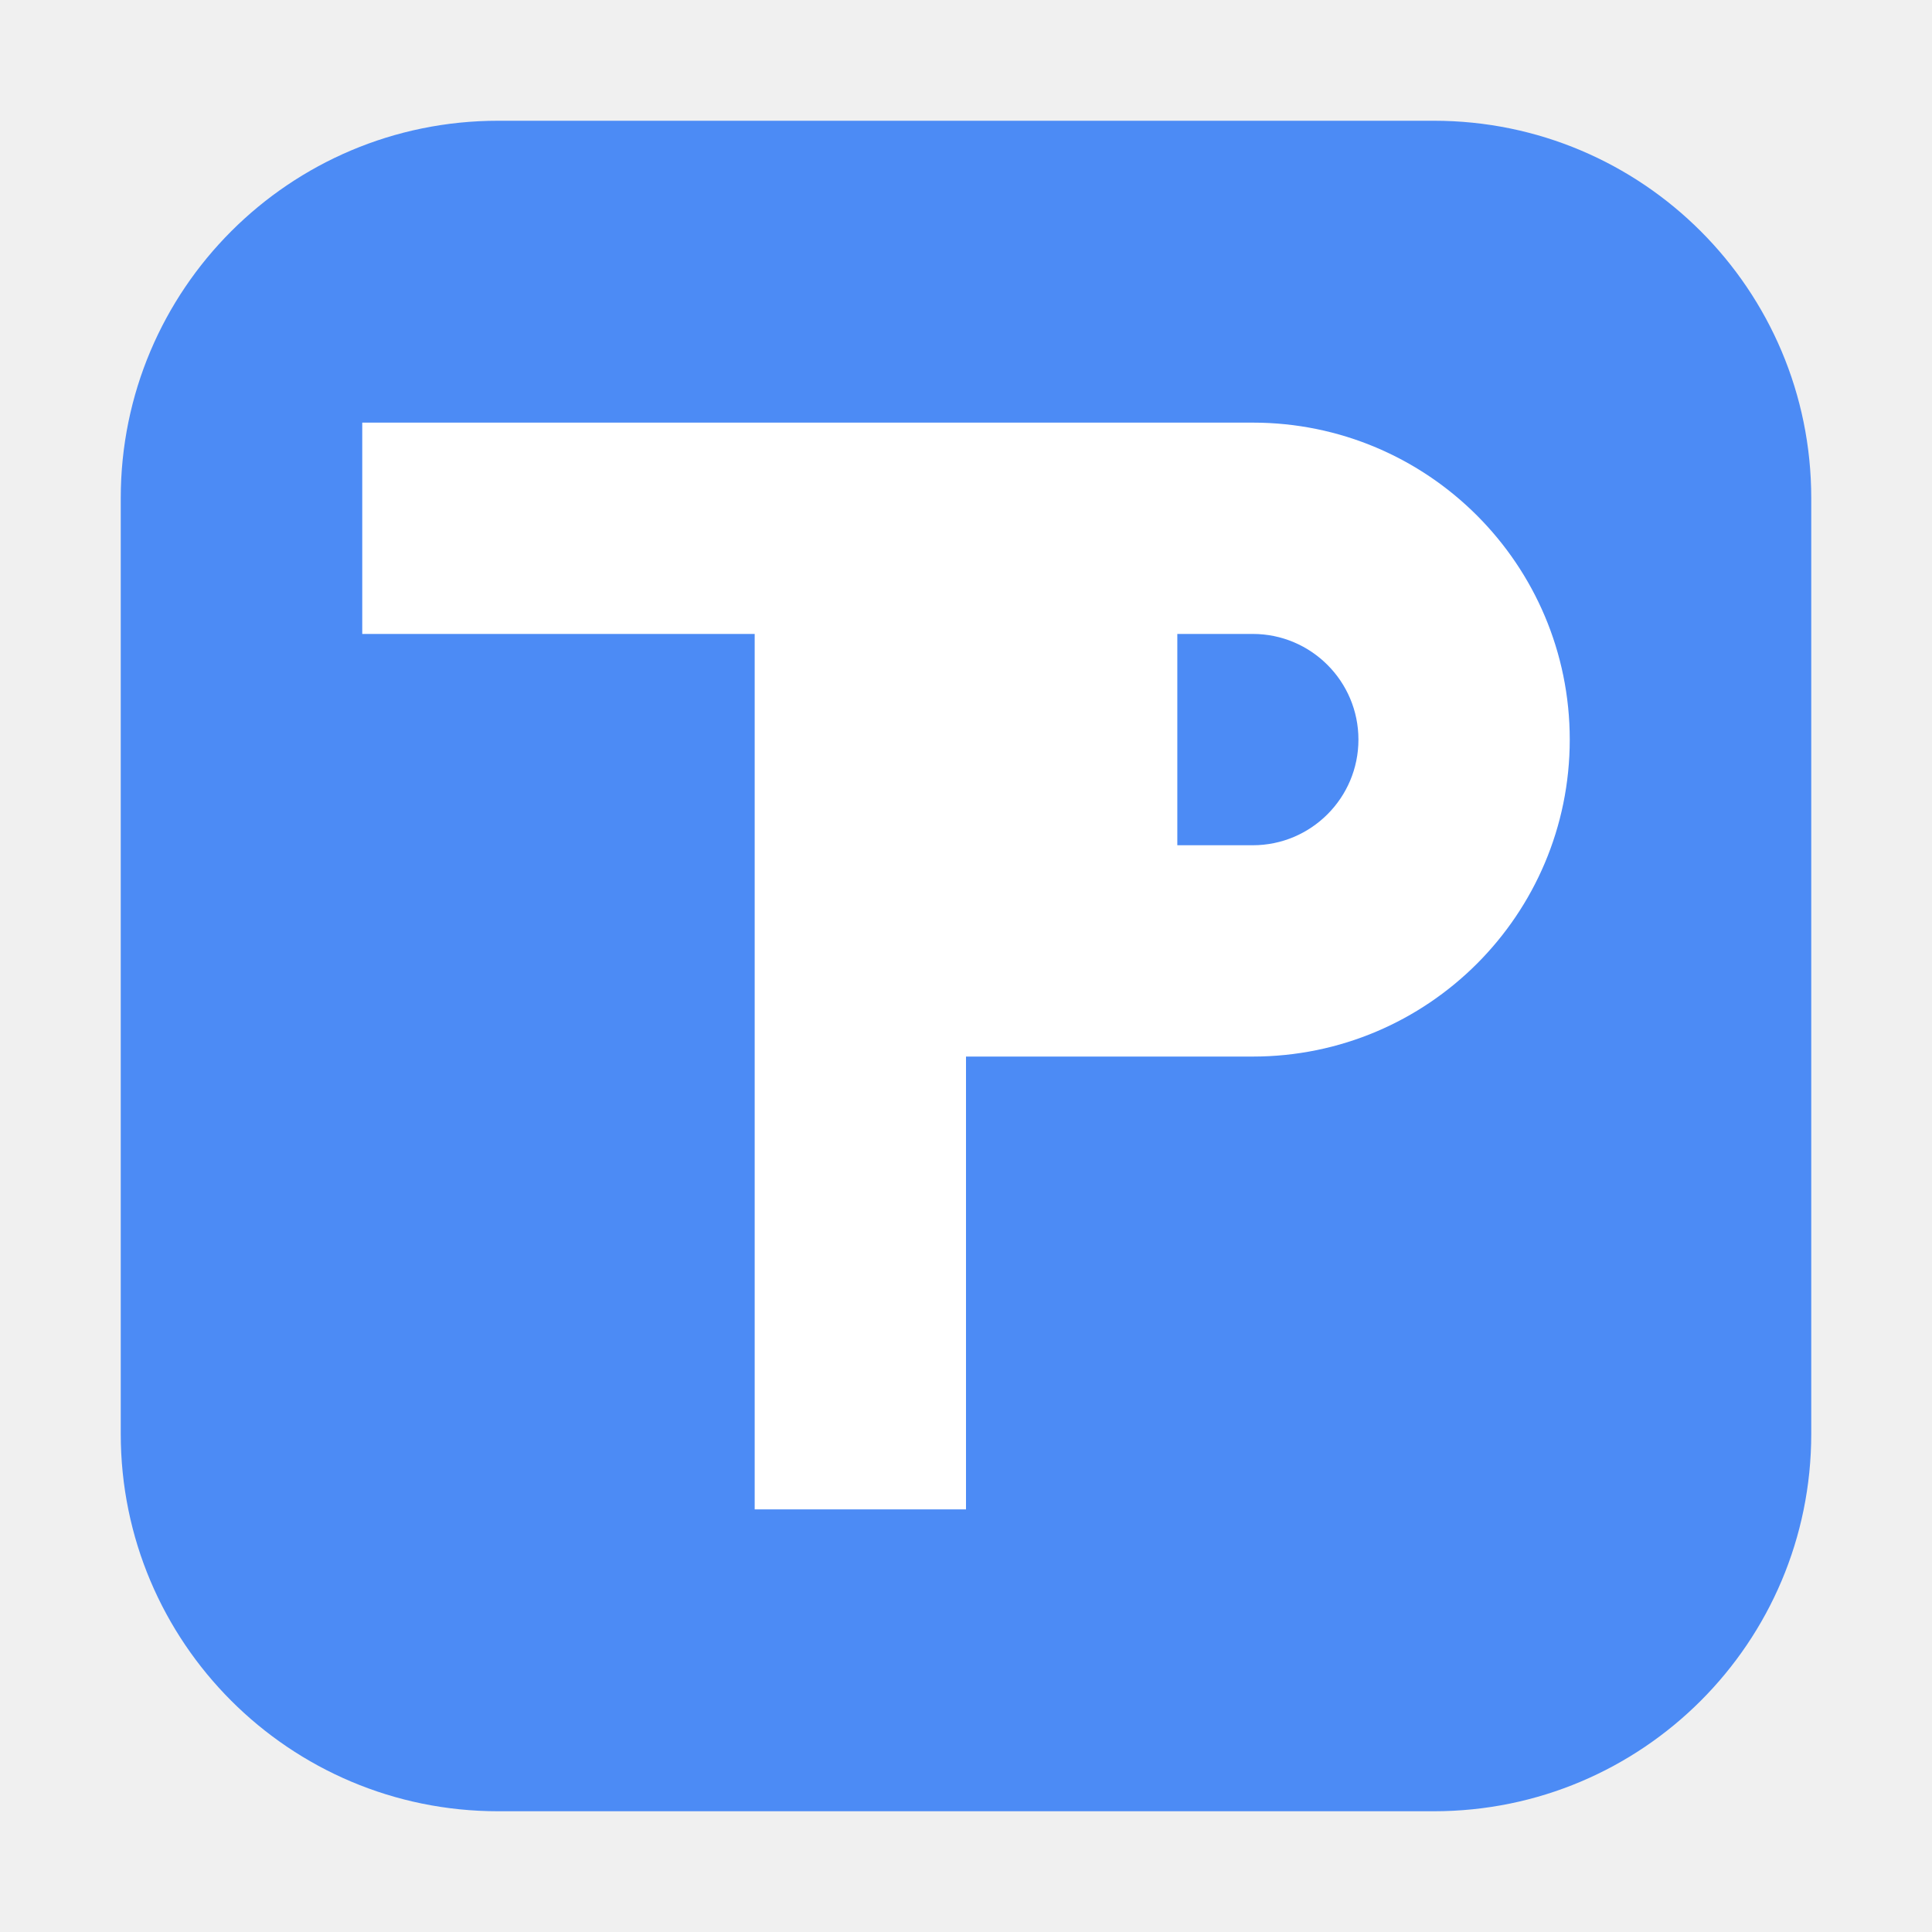
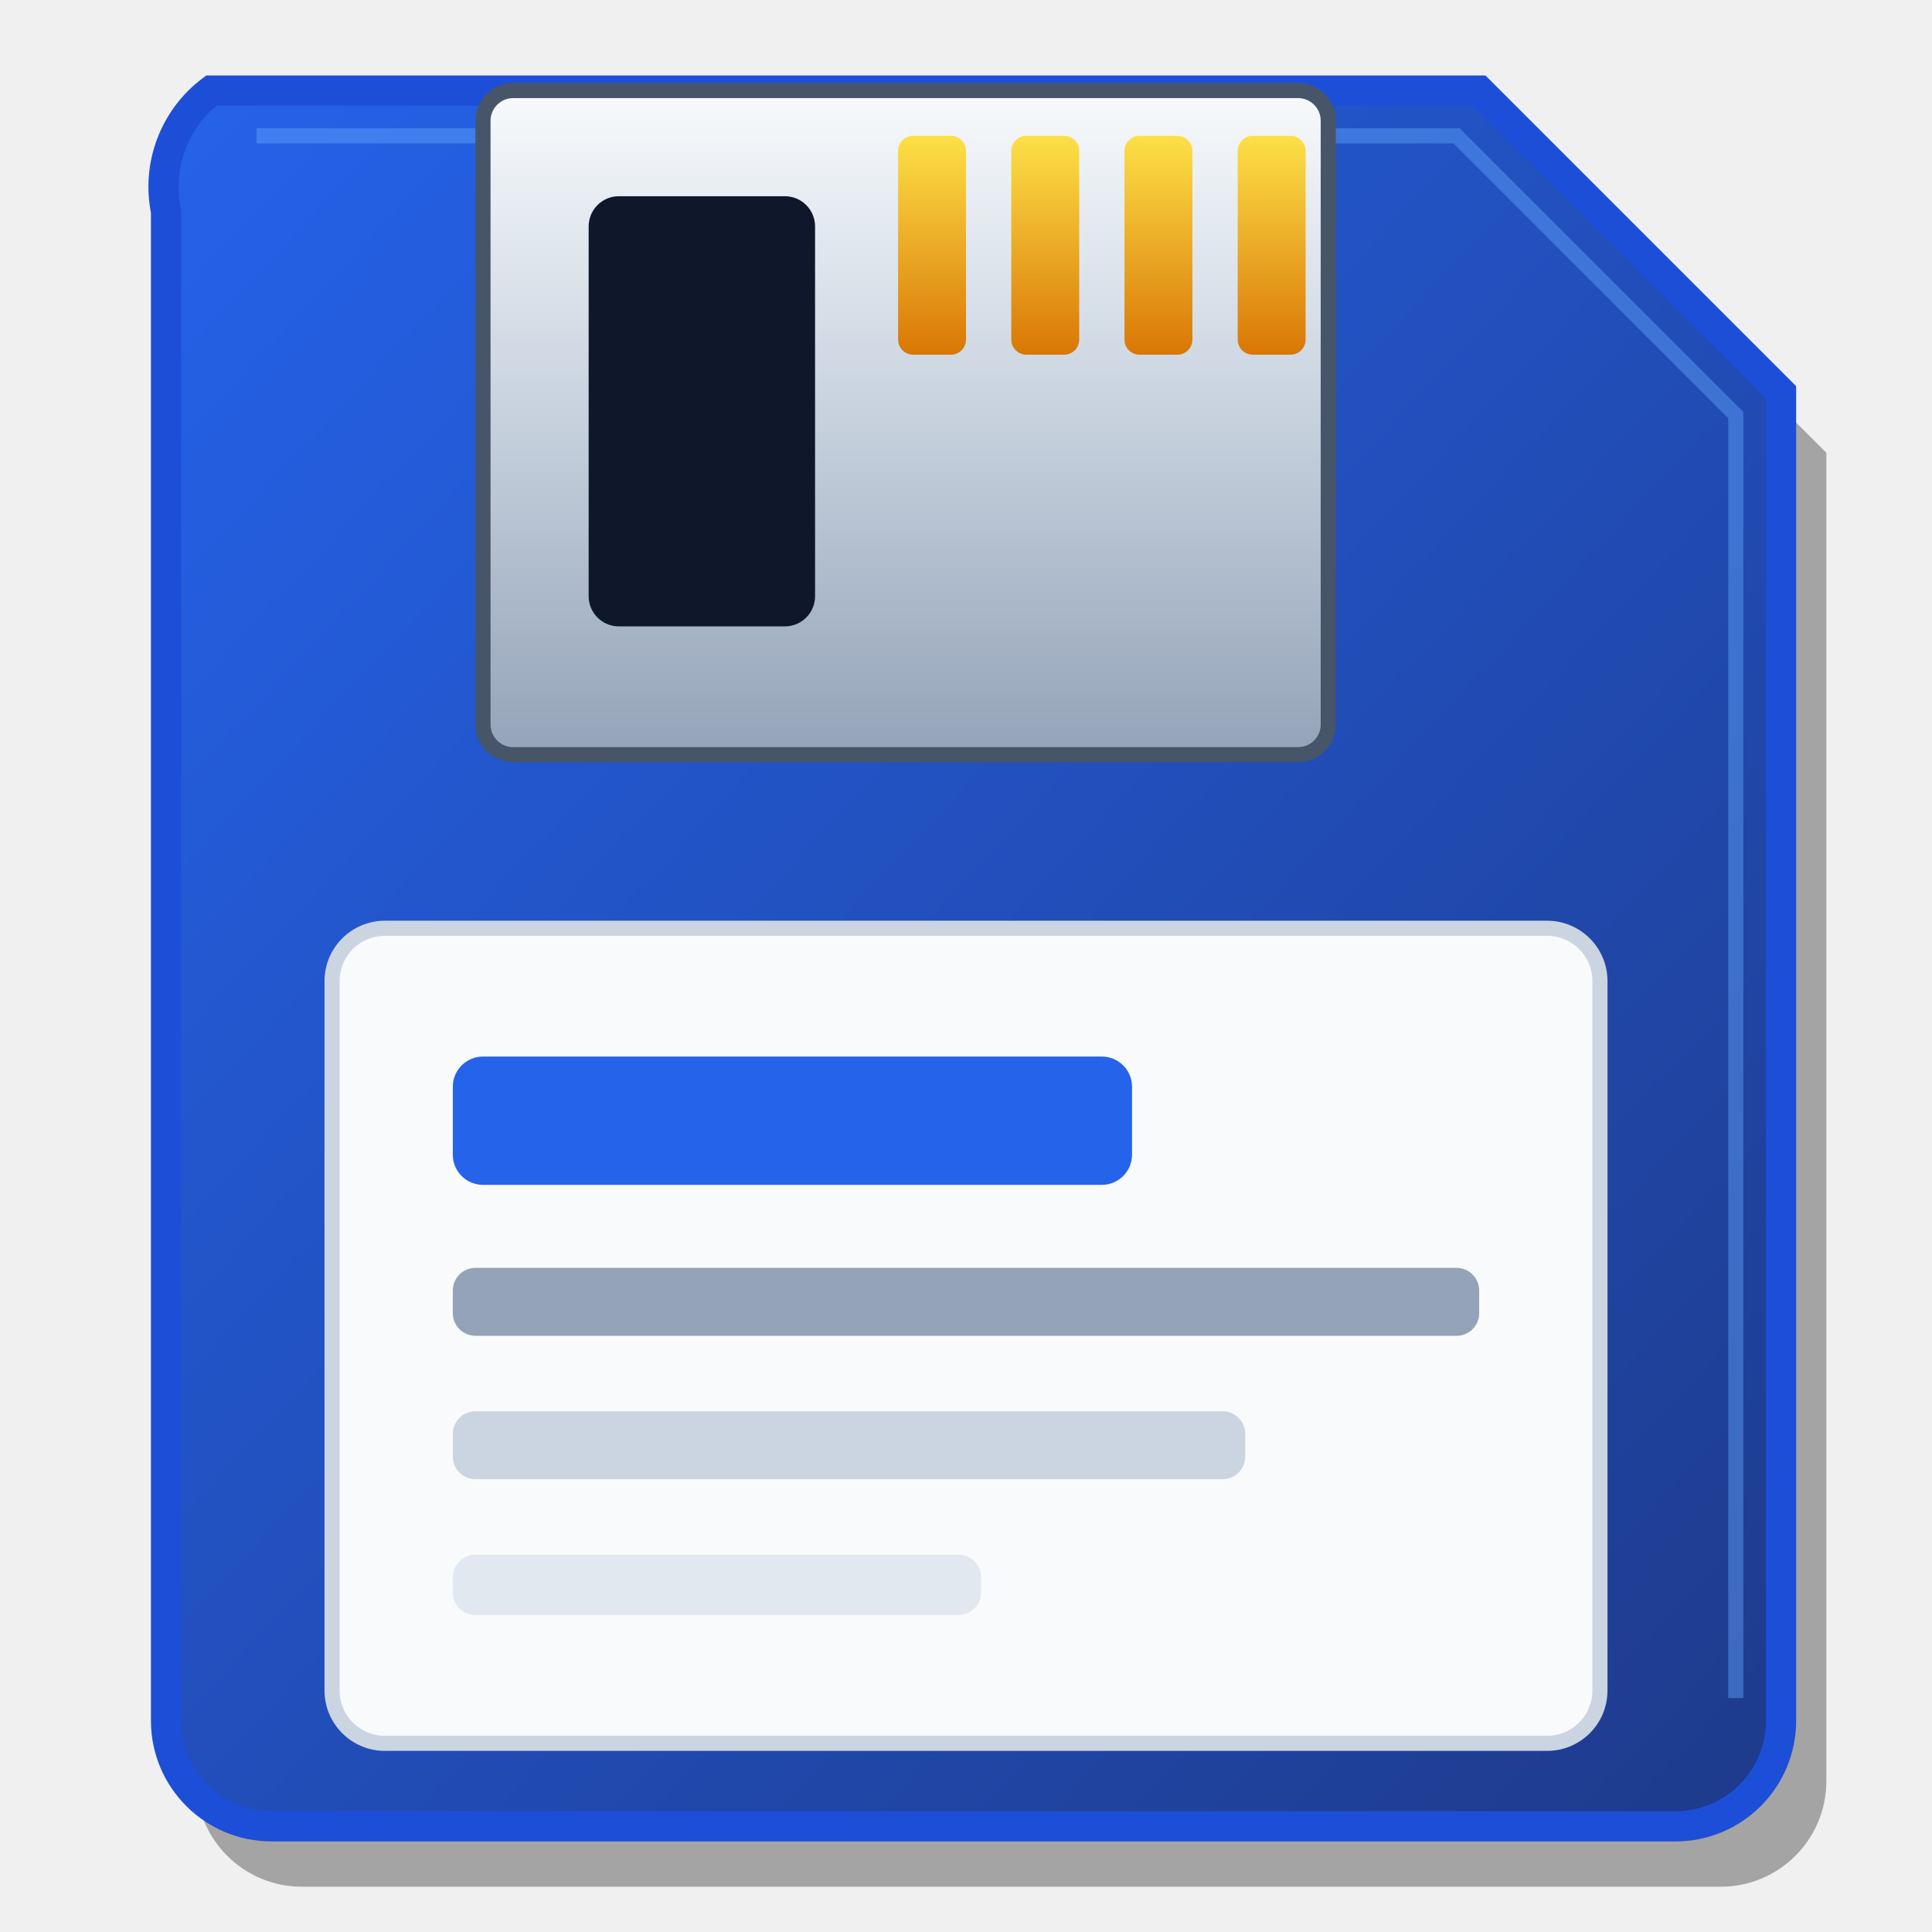
- <svg xmlns="http://www.w3.org/2000/svg" width="1024" height="1024" viewBox="0 0 1024 1024">
-   <path fill="#4c8bf5" d="M264 64 H760 C870.5 64 960 153.5 960 264 V760 C960 870.5 870.5 960 760 960 H264 C153.5 960 64 870.5 64 760 V264 C64 153.5 153.5 64 264 64 Z" />
-   <path fill="#ffffff" d="M192 224 H664 C756.8 224 832 299.2 832 392 C832 484.8 756.8 560 664 560 H512 V800 H400 V336 H192 Z" />
-   <path fill="#4c8bf5" d="M624 336 H664 C694.9 336 720 361.1 720 392 C720 422.9 694.9 448 664 448 H624 Z" />
+ <svg xmlns="http://www.w3.org/2000/svg" viewBox="0 0 512 512" width="512" height="512">
+   <defs>
+     <linearGradient id="bodyGrad" x1="0%" y1="0%" x2="100%" y2="100%">
+       <stop offset="0%" stop-color="#2563eb" />
+       <stop offset="100%" stop-color="#1e3a8a" />
+     </linearGradient>
+     <linearGradient id="shutterGrad" x1="0%" y1="0%" x2="0%" y2="100%">
+       <stop offset="0%" stop-color="#f8fafc" />
+       <stop offset="45%" stop-color="#cbd5e1" />
+       <stop offset="100%" stop-color="#94a3b8" />
+     </linearGradient>
+     <linearGradient id="pinGrad" x1="0%" y1="0%" x2="0%" y2="100%">
+       <stop offset="0%" stop-color="#fde047" />
+       <stop offset="100%" stop-color="#d97706" />
+     </linearGradient>
+   </defs>
+   <path d="M 64,36 L 400,36 L 484,120 L 484,472 A 28,28 0 0,1 456,500 L 80,500 A 28,28 0 0,1 52,472 L 52,68 A 32,32 0 0,1 64,36 Z" fill="#000000" opacity="0.32" />
+   <path d="M 56,24 L 392,24 L 472,104 L 472,456 A 28,28 0 0,1 444,484 L 72,484 A 28,28 0 0,1 44,456 L 44,56 A 32,32 0 0,1 56,24 Z" fill="url(#bodyGrad)" stroke="#1d4ed8" stroke-width="8" />
+   <path d="M 68,36 L 386,36 L 460,110 L 460,450" fill="none" stroke="#60a5fa" stroke-width="4" opacity="0.45" />
+   <rect x="128" y="24" width="224" height="176" rx="8" fill="url(#shutterGrad)" stroke="#475569" stroke-width="4" />
+   <rect x="156" y="52" width="60" height="114" rx="8" fill="#0f172a" />
+   <rect x="238" y="36" width="18" height="58" rx="4" fill="url(#pinGrad)" />
+   <rect x="268" y="36" width="18" height="58" rx="4" fill="url(#pinGrad)" />
+   <rect x="298" y="36" width="18" height="58" rx="4" fill="url(#pinGrad)" />
+   <rect x="328" y="36" width="18" height="58" rx="4" fill="url(#pinGrad)" />
+   <rect x="88" y="246" width="336" height="216" rx="14" fill="#f8fafc" stroke="#cbd5e1" stroke-width="4" />
+   <rect x="120" y="280" width="180" height="34" rx="8" fill="#2563eb" />
+   <rect x="120" y="336" width="272" height="18" rx="6" fill="#94a3b8" />
+   <rect x="120" y="374" width="210" height="18" rx="6" fill="#cbd5e1" />
+   <rect x="120" y="412" width="140" height="16" rx="6" fill="#e2e8f0" />
</svg>
